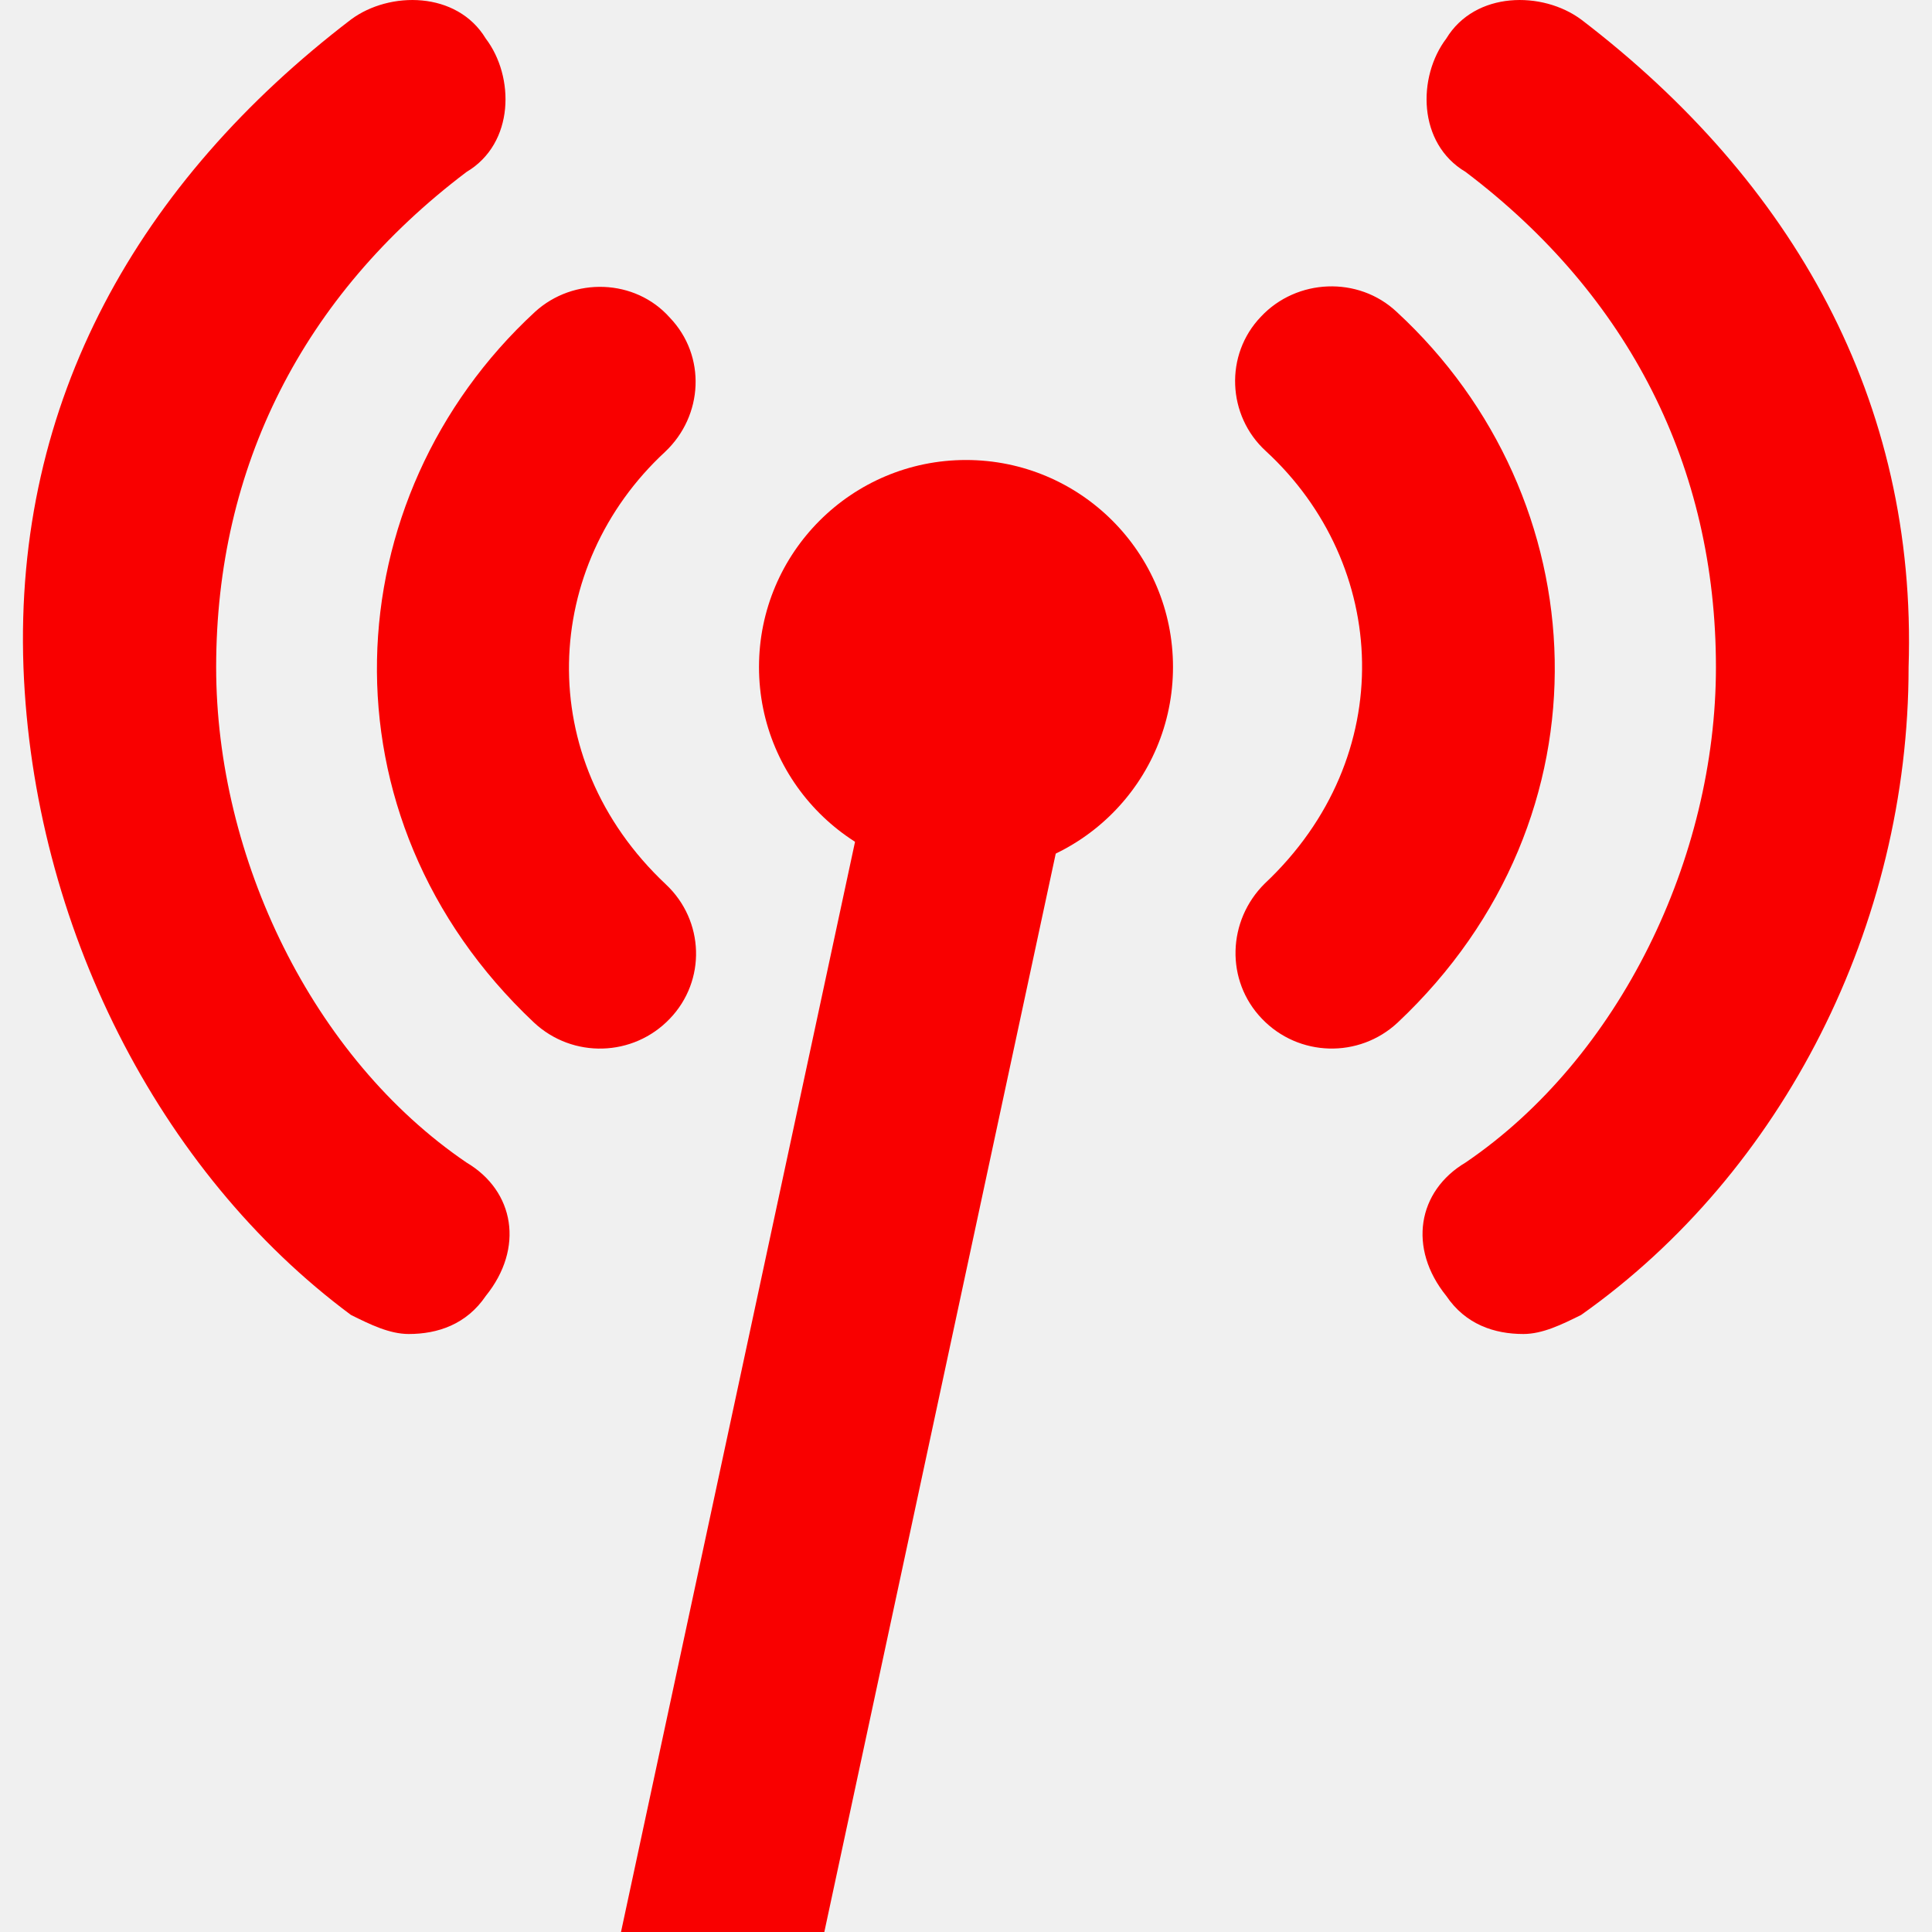
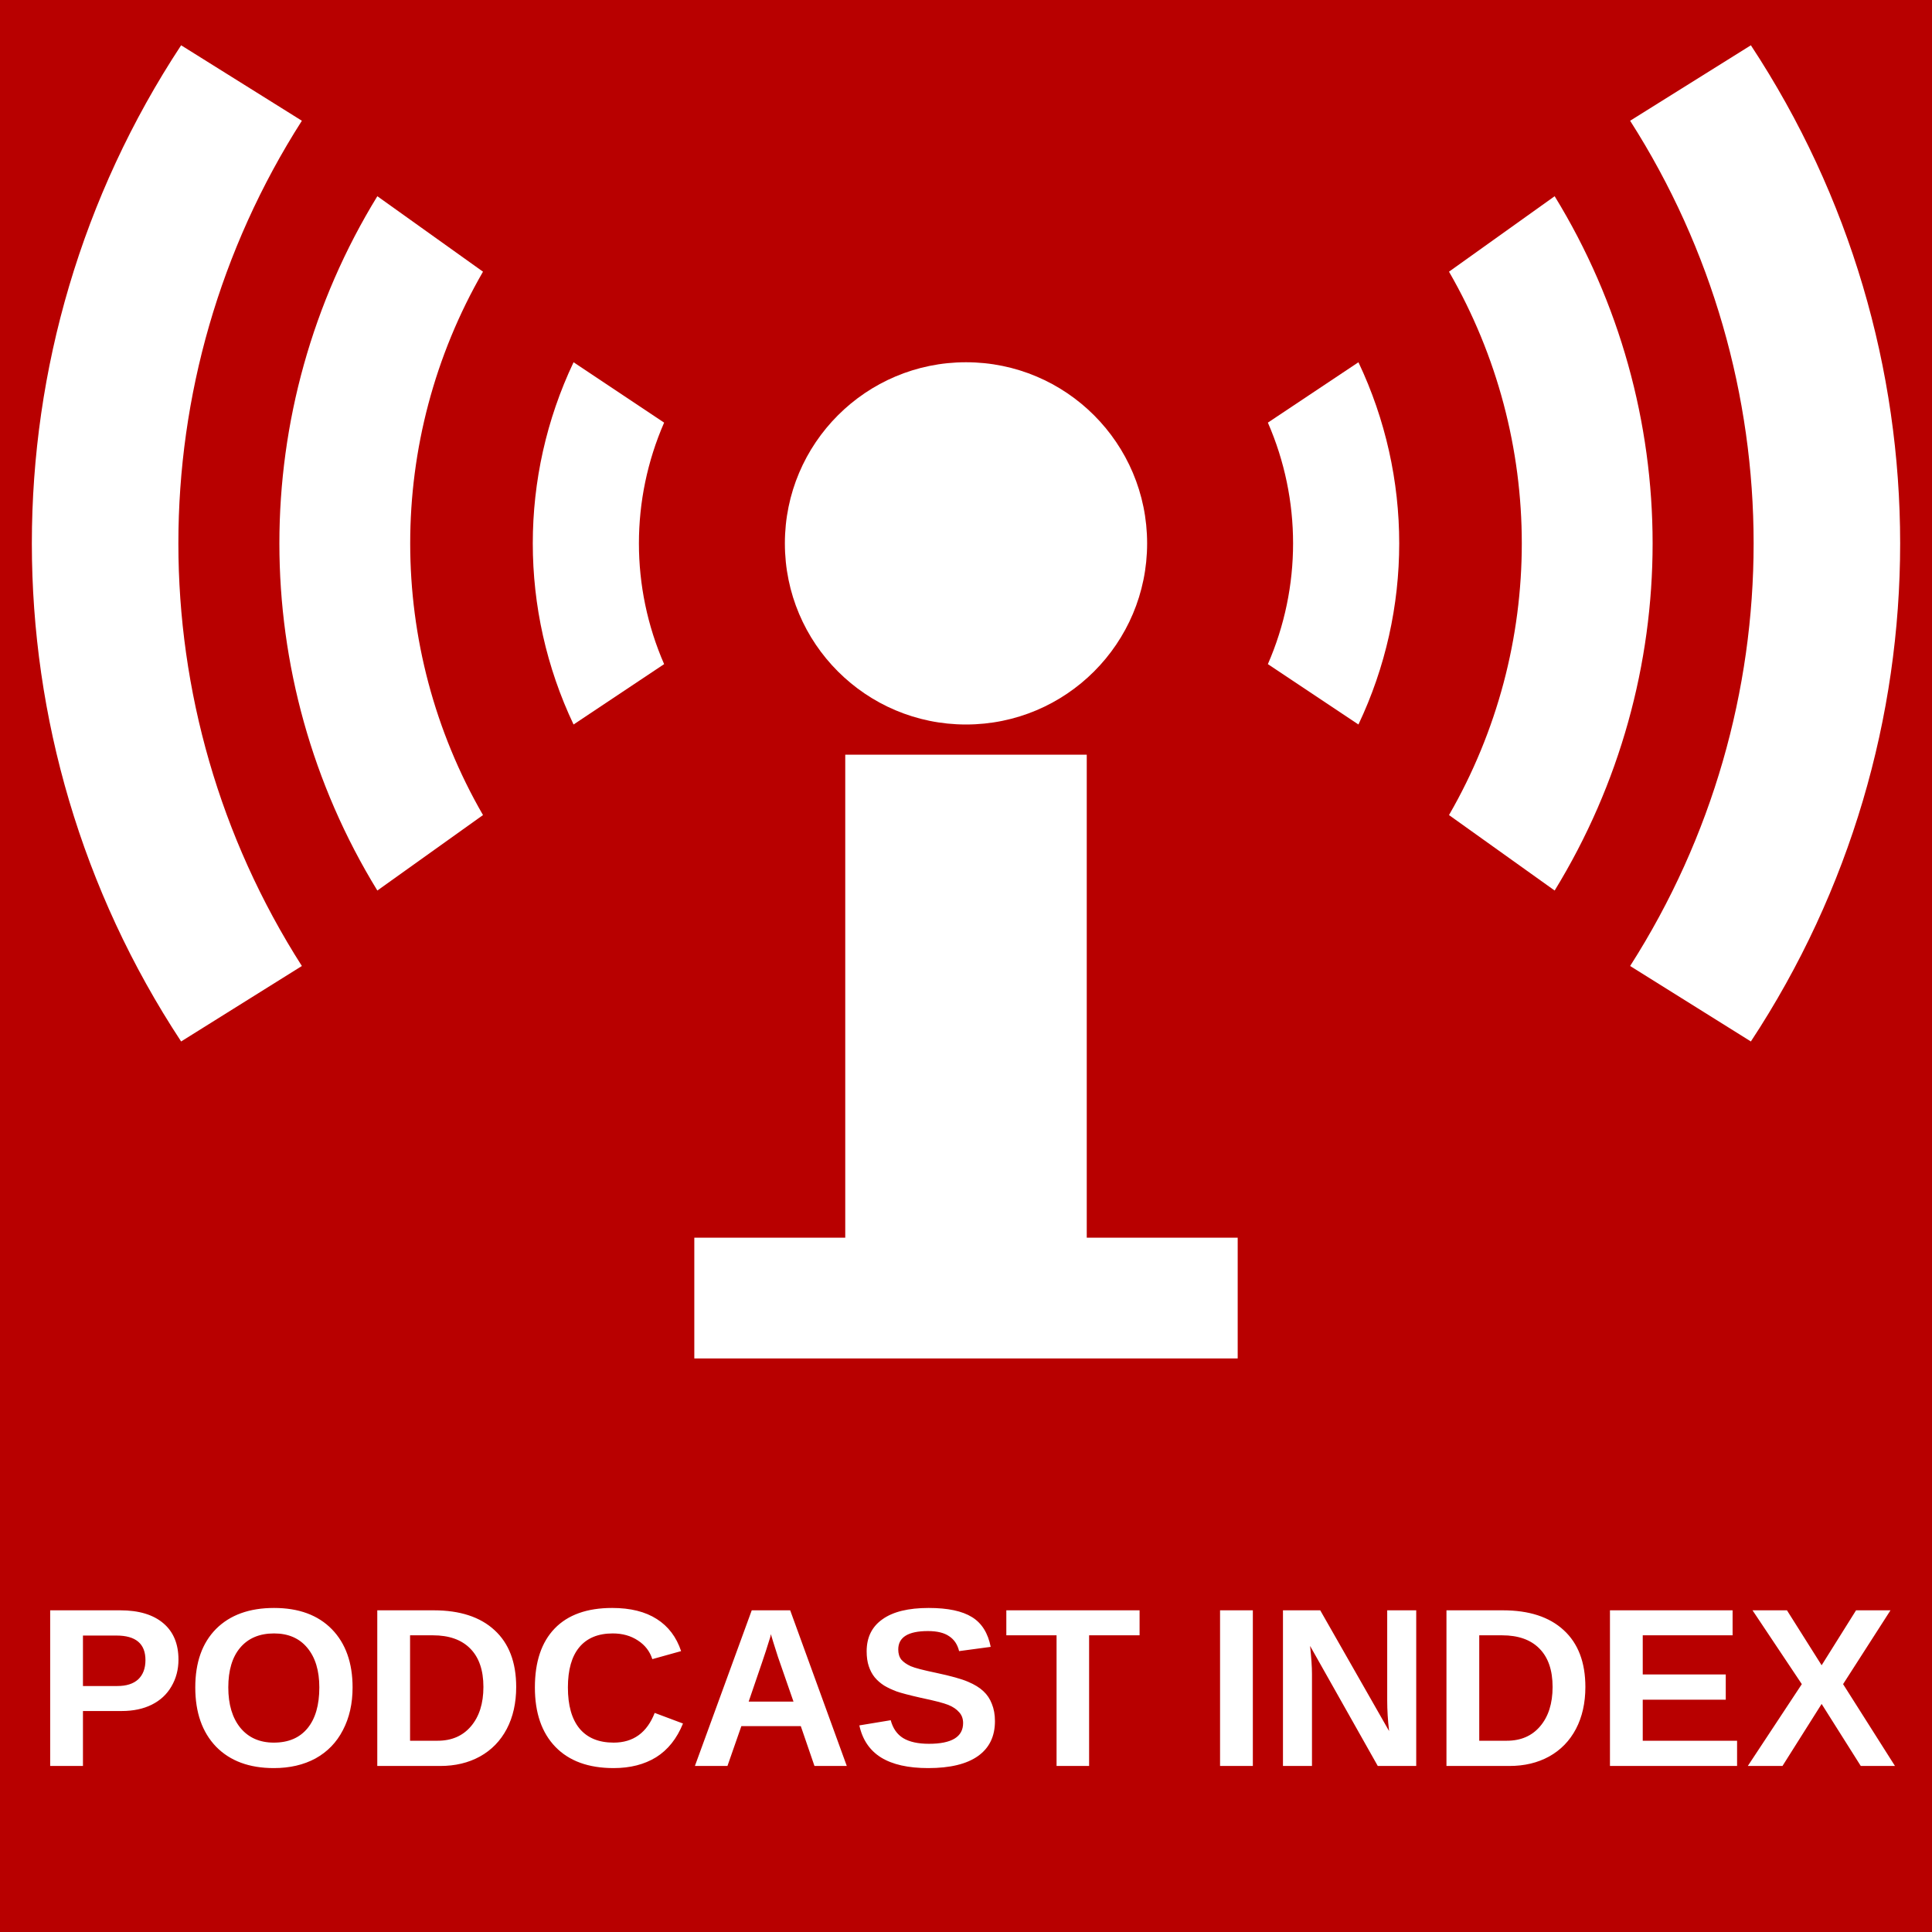
- <svg xmlns="http://www.w3.org/2000/svg" viewBox="-0.5 0 42 42">
-   <g fill="#f90000" fill-rule="evenodd">
-     <path d="M19.794 16h1.35a1.5 1.5 0 0 1 1.466 1.815L17.42 42H13l5.327-24.815A1.5 1.5 0 0 1 19.794 16m-8.686 6.229c-4.752-4.473-4.354-11.41.021-15.448.838-.766 2.178-.725 2.932.124.795.829.732 2.133-.105 2.92-2.66 2.464-2.91 6.647.02 9.401.838.787.88 2.092.085 2.92a2.1 2.1 0 0 1-2.953.083m-1.466 3.044c1.047.62 1.256 1.863.419 2.899-.42.62-1.047.828-1.675.828-.419 0-.838-.207-1.256-.414C2.942 25.48.22 20.096.01 14.505-.199 8.707 2.524 3.945 7.13.424c.837-.621 2.303-.621 2.93.414.629.828.629 2.278-.418 2.9-3.56 2.691-5.443 6.418-5.443 10.767 0 4.141 2.093 8.49 5.443 10.768m17.291-3.127c-.796-.828-.754-2.133.063-2.94 2.93-2.755 2.7-6.937.02-9.402-.837-.766-.9-2.091-.104-2.92.775-.828 2.115-.89 2.952-.103 4.376 4.038 4.774 10.975.021 15.448a2.1 2.1 0 0 1-2.952-.083M33.873.424c4.605 3.52 7.306 8.283 7.118 14.08 0 5.592-2.722 10.976-7.119 14.082-.418.207-.837.414-1.256.414-.628 0-1.256-.207-1.675-.828-.837-1.036-.628-2.278.42-2.9 3.349-2.277 5.442-6.626 5.442-10.767 0-4.349-1.884-8.076-5.443-10.768-1.047-.621-1.047-2.07-.419-2.899.628-1.035 2.094-1.035 2.931-.414" />
-     <circle cx="20.5" cy="14.5" r="4.5" />
+ <svg xmlns="http://www.w3.org/2000/svg" viewBox="0 0 128 128">
+   <rect width="128" height="128" fill="#b80000" />
+   <g fill="#fff">
+     <circle cx="64" cy="36" r="12" />
+     <path d="M56 50h16v32h10v8H46v-8h10z" />
+     <path d="M44 28a20 20 0 0 0 0 16l-6 4a28 28 0 0 1 0-24z" />
+     <path d="M84 28a20 20 0 0 1 0 16l6 4a28 28 0 0 0 0-24z" />
+     <path d="M32 18a36 36 0 0 0 0 36l-7 5a44 44 0 0 1 0-46z" />
+     <path d="M96 18a36 36 0 0 1 0 36l7 5a44 44 0 0 0 0-46z" />
+     <path d="M20 8a52 52 0 0 0 0 56l-8 5a60 60 0 0 1 0-66z" />
+     <path d="M108 8a52 52 0 0 1 0 56l8 5a60 60 0 0 0 0-66z" />
  </g>
+   <text x="64" y="117" text-anchor="middle" font-family="Arial,Helvetica,sans-serif" font-size="15" font-weight="700" fill="#fff">PODCAST INDEX</text>
</svg>
